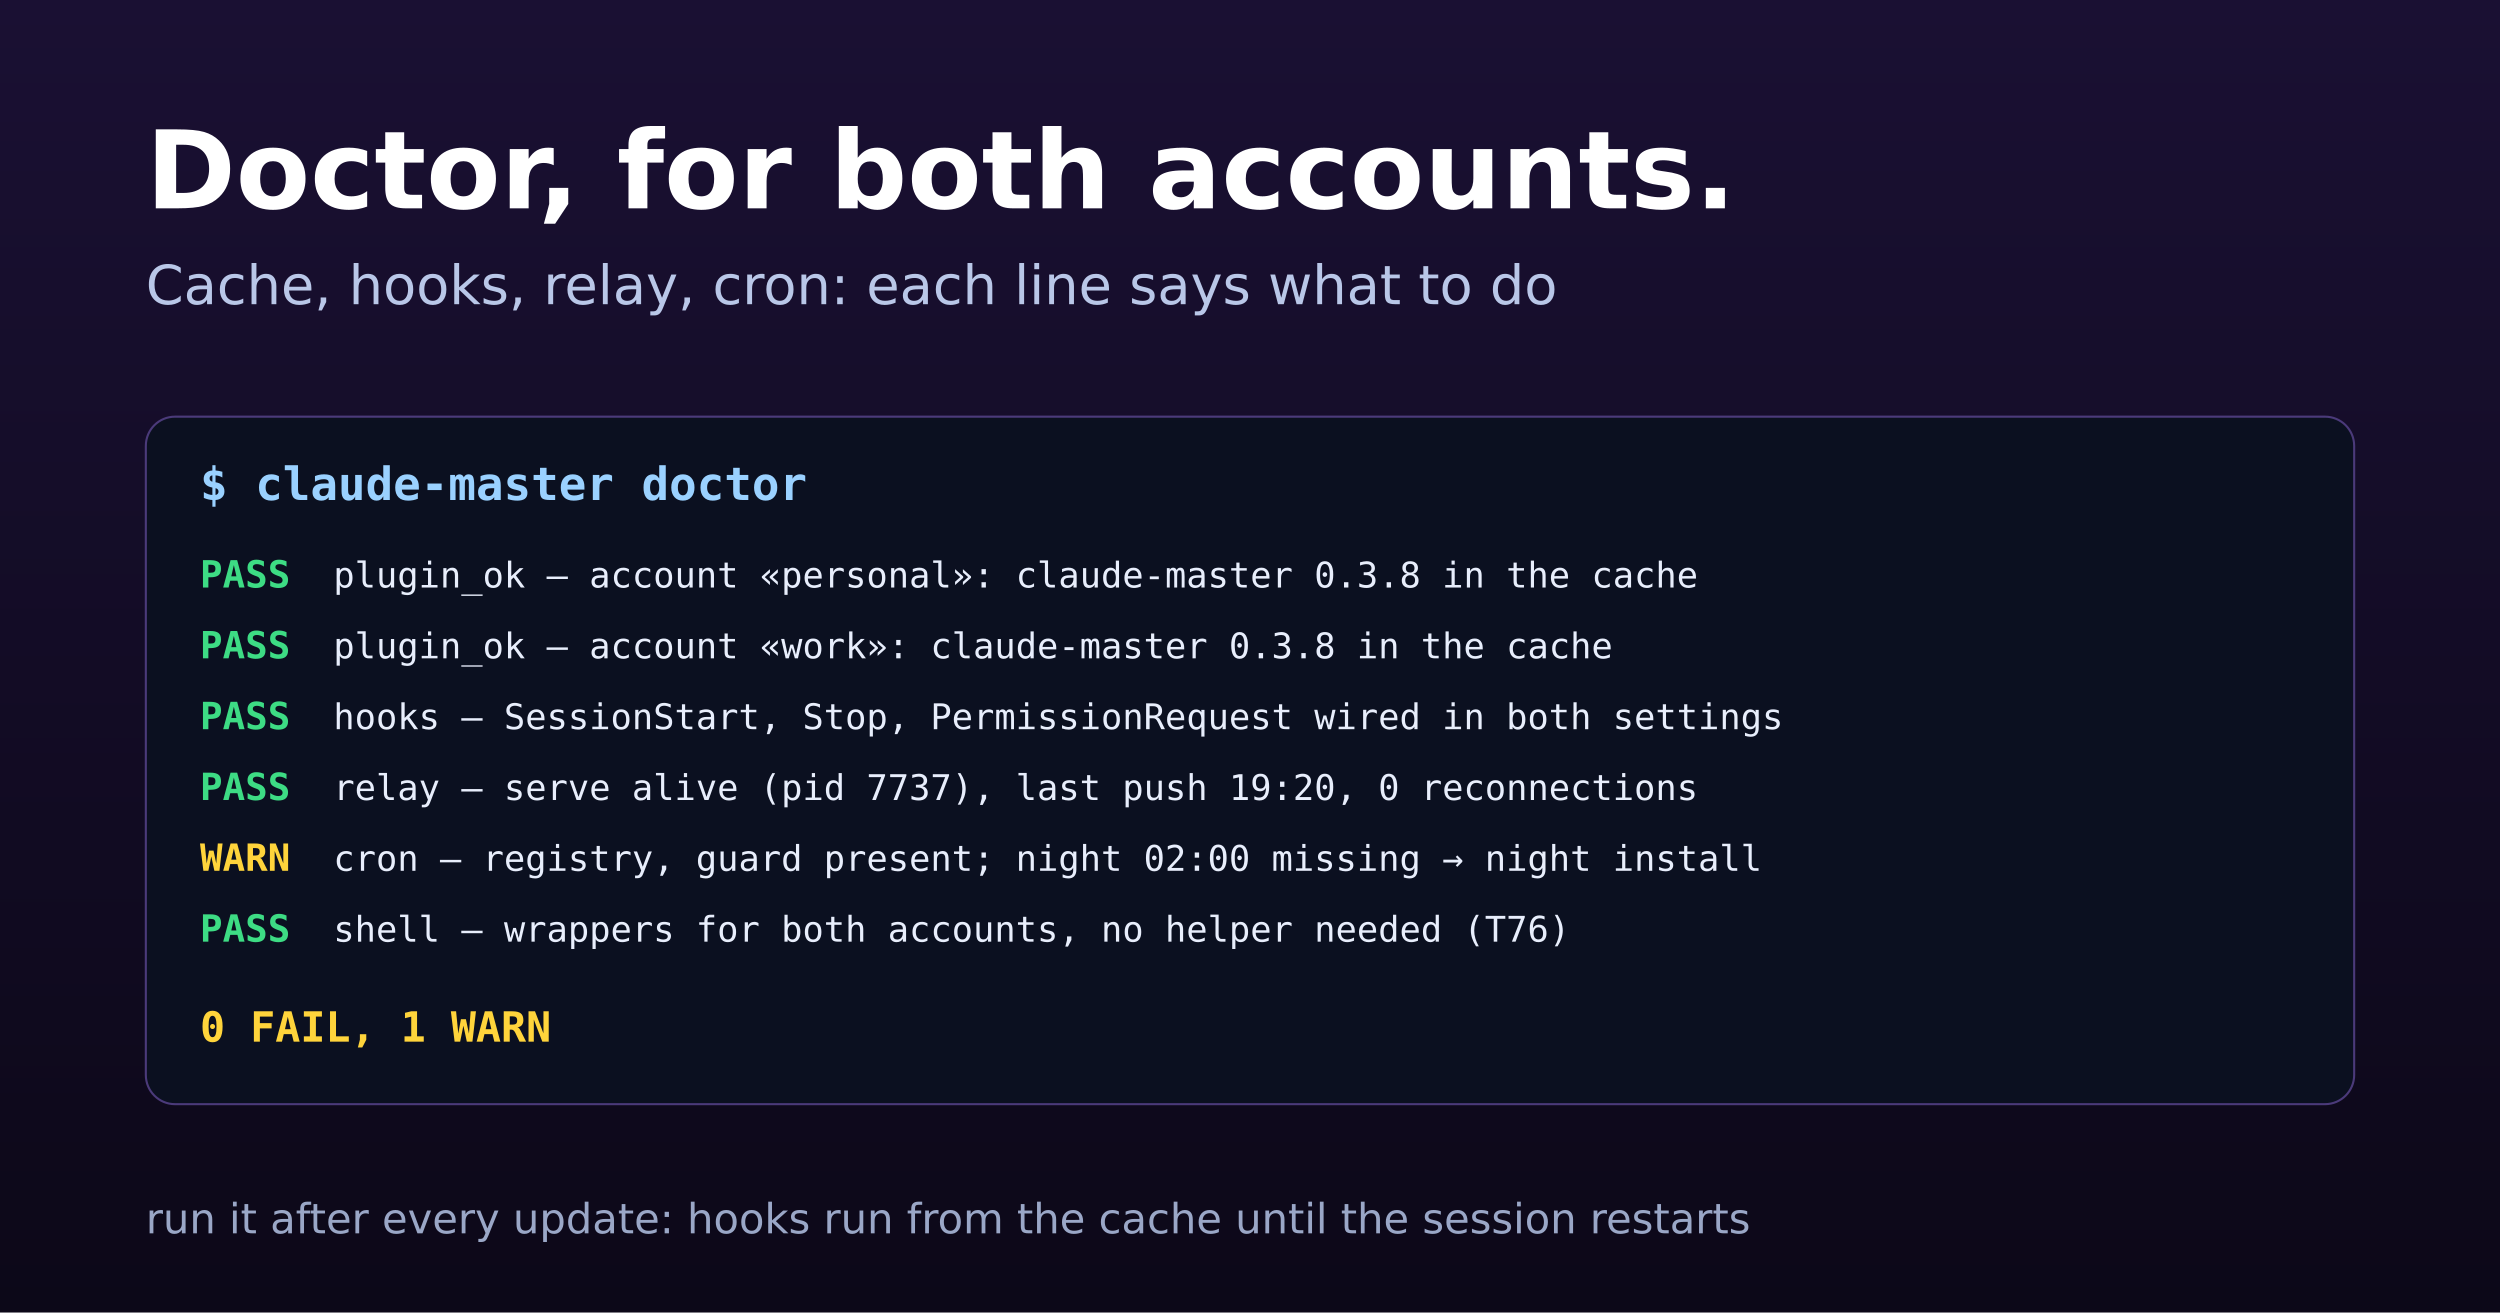
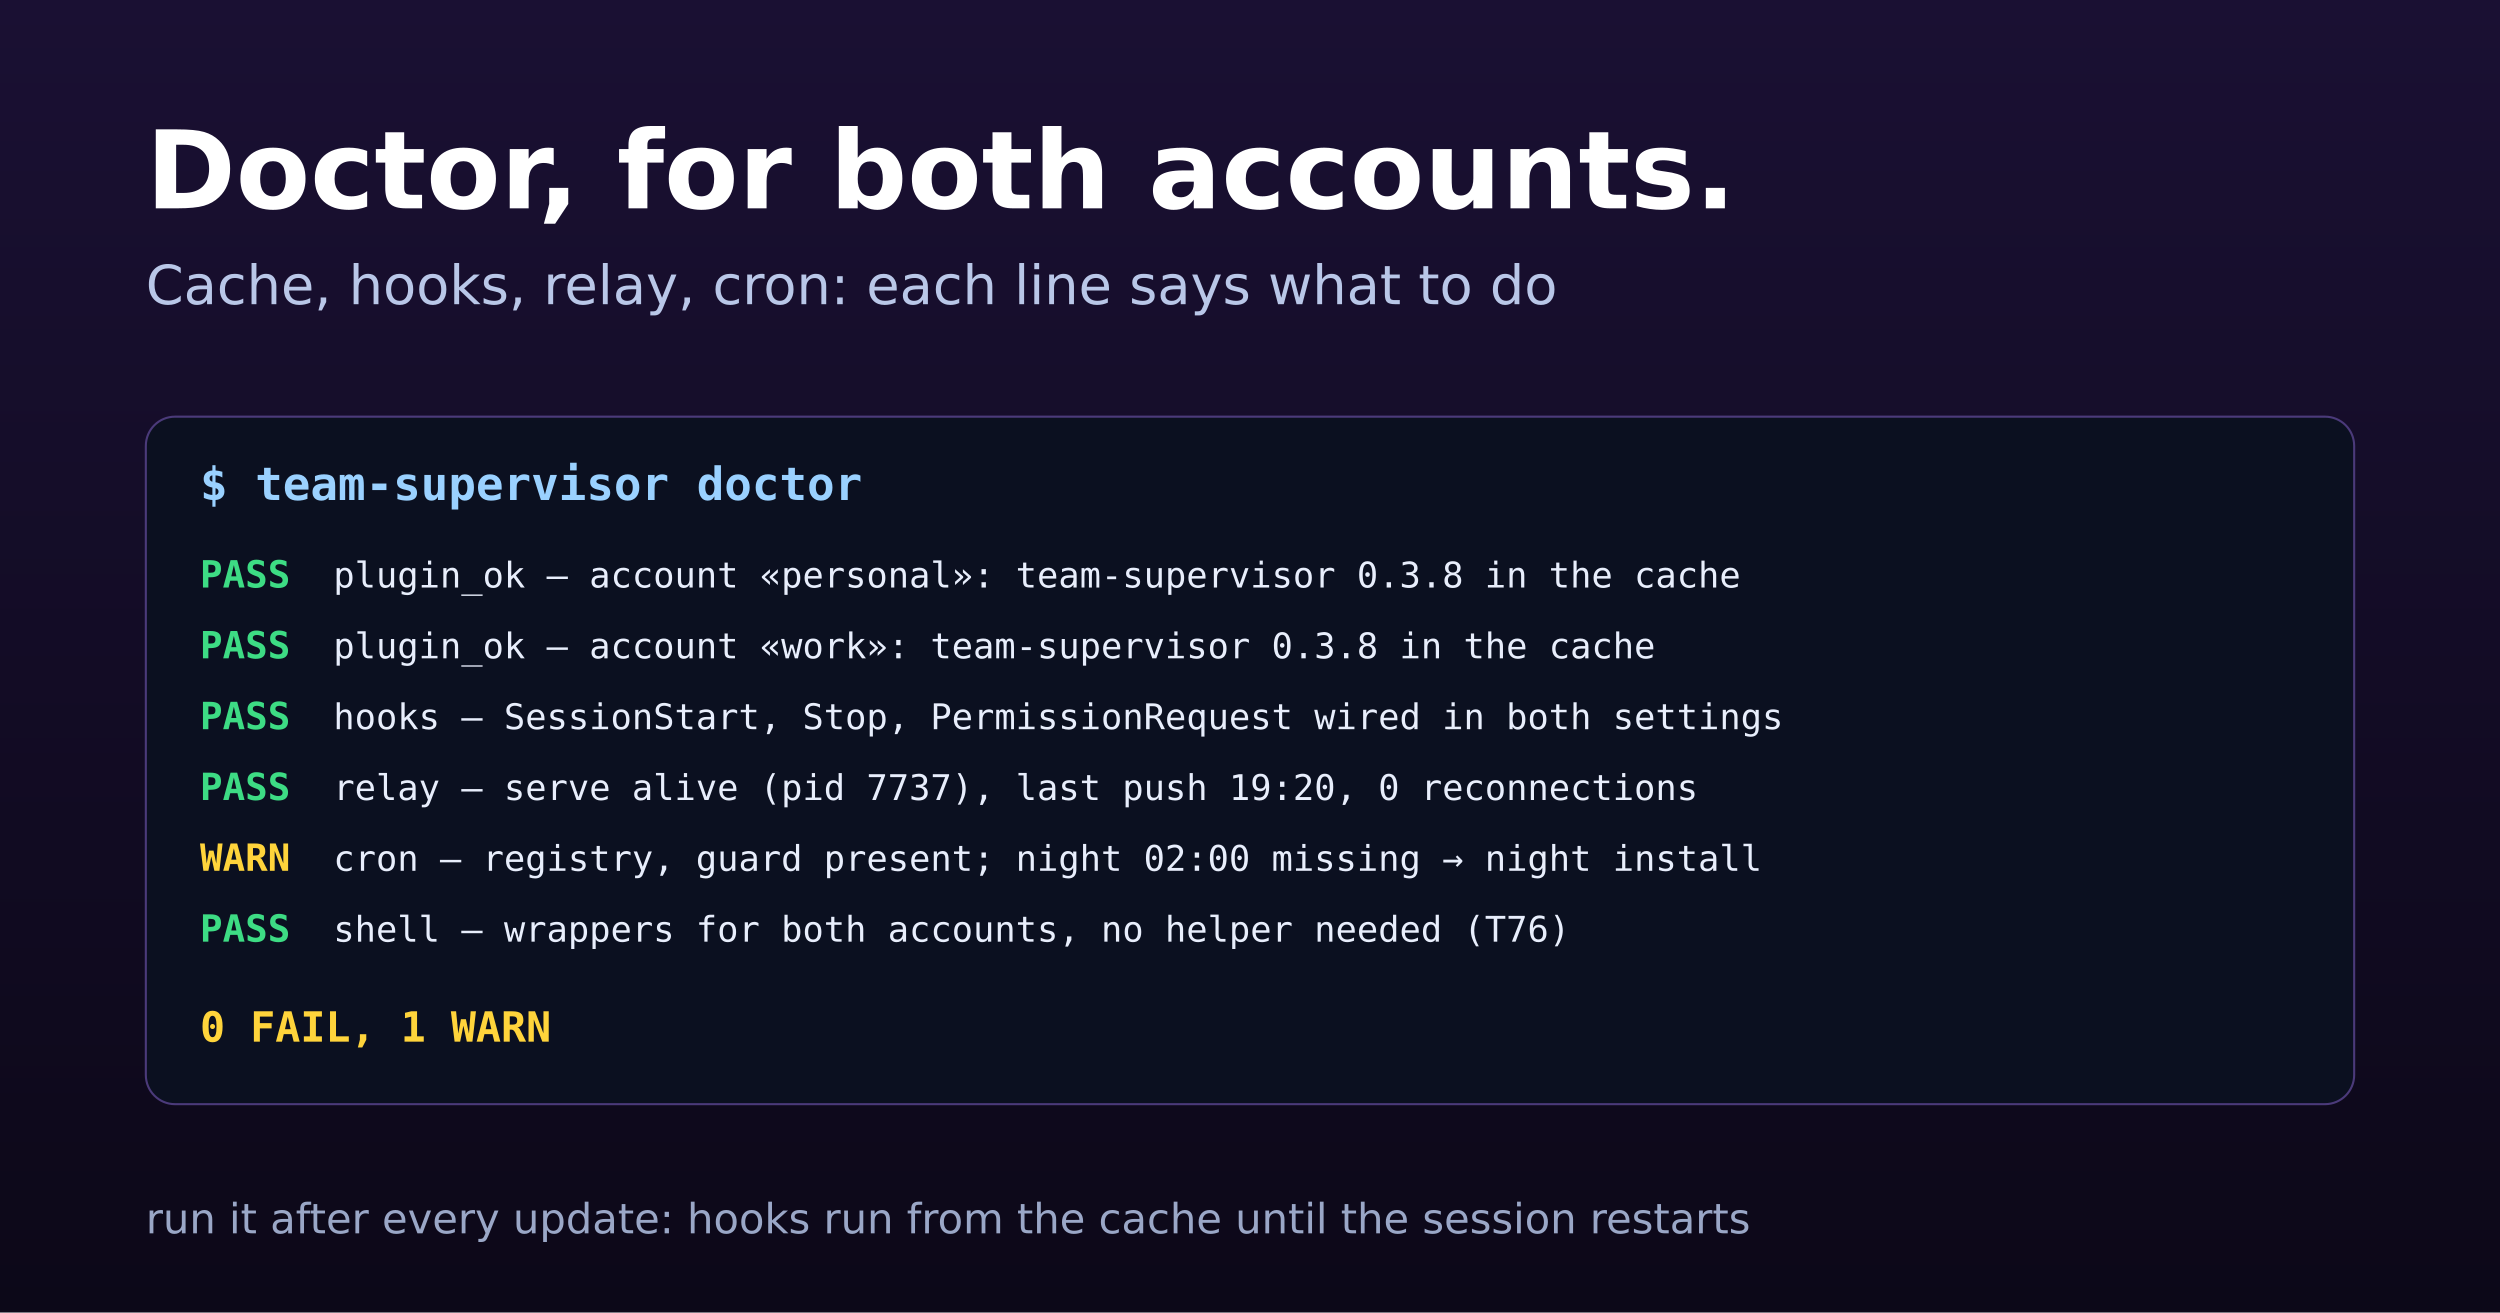
<svg xmlns="http://www.w3.org/2000/svg" width="1200" height="630" viewBox="0 0 1200 630" font-family="'DejaVu Sans',Helvetica,Arial,sans-serif" xml:space="preserve">
  <defs>
    <linearGradient id="bg" x1="0" y1="0" x2="0" y2="1">
      <stop offset="0" stop-color="#1a1033" />
      <stop offset="1" stop-color="#0c0818" />
    </linearGradient>
    <marker id="m" markerWidth="7" markerHeight="7" refX="5" refY="3.5" orient="auto" markerUnits="strokeWidth">
      <path d="M0,0 L7,3.5 L0,7 z" fill="#3ddc84" />
    </marker>
    <clipPath id="round">
      <circle cx="0" cy="0" r="132" />
    </clipPath>
  </defs>
  <rect width="1200" height="630" fill="url(#bg)" />
  <text x="70" y="100" fill="#ffffff" font-size="52" font-weight="800" text-anchor="start">Doctor, for both accounts.</text>
  <text x="70" y="146" fill="#b9c7e8" font-size="26" font-weight="500" text-anchor="start">Cache, hooks, relay, cron: each line says what to do</text>
  <rect x="70" y="200" width="1060" height="330" rx="14" fill="#0b1020" stroke="#4b3a7a" />
-   <text x="96" y="240" fill="#9ad1ff" font-size="22" font-weight="700" font-family="'DejaVu Sans Mono',Menlo,monospace" text-anchor="start">$ claude-master doctor</text>
+   <text x="96" y="240" fill="#9ad1ff" font-size="22" font-weight="700" font-family="'DejaVu Sans Mono',Menlo,monospace" text-anchor="start">$ team-supervisor doctor</text>
  <text x="96" y="282" fill="#3ddc84" font-size="18" font-weight="800" font-family="'DejaVu Sans Mono',Menlo,monospace" text-anchor="start">PASS</text>
-   <text x="160" y="282" fill="#e8eefc" font-size="17" font-weight="500" font-family="'DejaVu Sans Mono',Menlo,monospace" text-anchor="start">plugin_ok — account «personal»: claude-master 0.3.8 in the cache</text>
+   <text x="160" y="282" fill="#e8eefc" font-size="17" font-weight="500" font-family="'DejaVu Sans Mono',Menlo,monospace" text-anchor="start">plugin_ok — account «personal»: team-supervisor 0.3.8 in the cache</text>
  <text x="96" y="316" fill="#3ddc84" font-size="18" font-weight="800" font-family="'DejaVu Sans Mono',Menlo,monospace" text-anchor="start">PASS</text>
-   <text x="160" y="316" fill="#e8eefc" font-size="17" font-weight="500" font-family="'DejaVu Sans Mono',Menlo,monospace" text-anchor="start">plugin_ok — account «work»: claude-master 0.3.8 in the cache</text>
+   <text x="160" y="316" fill="#e8eefc" font-size="17" font-weight="500" font-family="'DejaVu Sans Mono',Menlo,monospace" text-anchor="start">plugin_ok — account «work»: team-supervisor 0.3.8 in the cache</text>
  <text x="96" y="350" fill="#3ddc84" font-size="18" font-weight="800" font-family="'DejaVu Sans Mono',Menlo,monospace" text-anchor="start">PASS</text>
  <text x="160" y="350" fill="#e8eefc" font-size="17" font-weight="500" font-family="'DejaVu Sans Mono',Menlo,monospace" text-anchor="start">hooks — SessionStart, Stop, PermissionRequest wired in both settings</text>
  <text x="96" y="384" fill="#3ddc84" font-size="18" font-weight="800" font-family="'DejaVu Sans Mono',Menlo,monospace" text-anchor="start">PASS</text>
  <text x="160" y="384" fill="#e8eefc" font-size="17" font-weight="500" font-family="'DejaVu Sans Mono',Menlo,monospace" text-anchor="start">relay — serve alive (pid 7737), last push 19:20, 0 reconnections</text>
  <text x="96" y="418" fill="#ffd43b" font-size="18" font-weight="800" font-family="'DejaVu Sans Mono',Menlo,monospace" text-anchor="start">WARN</text>
  <text x="160" y="418" fill="#e8eefc" font-size="17" font-weight="500" font-family="'DejaVu Sans Mono',Menlo,monospace" text-anchor="start">cron — registry, guard present; night 02:00 missing → night install</text>
  <text x="96" y="452" fill="#3ddc84" font-size="18" font-weight="800" font-family="'DejaVu Sans Mono',Menlo,monospace" text-anchor="start">PASS</text>
  <text x="160" y="452" fill="#e8eefc" font-size="17" font-weight="500" font-family="'DejaVu Sans Mono',Menlo,monospace" text-anchor="start">shell — wrappers for both accounts, no helper needed (T76)</text>
  <text x="96" y="500" fill="#ffd43b" font-size="20" font-weight="800" font-family="'DejaVu Sans Mono',Menlo,monospace" text-anchor="start">0 FAIL, 1 WARN</text>
  <text x="70" y="592" fill="#9aa7c7" font-size="20" font-weight="500" text-anchor="start">run it after every update: hooks run from the cache until the session restarts</text>
</svg>
